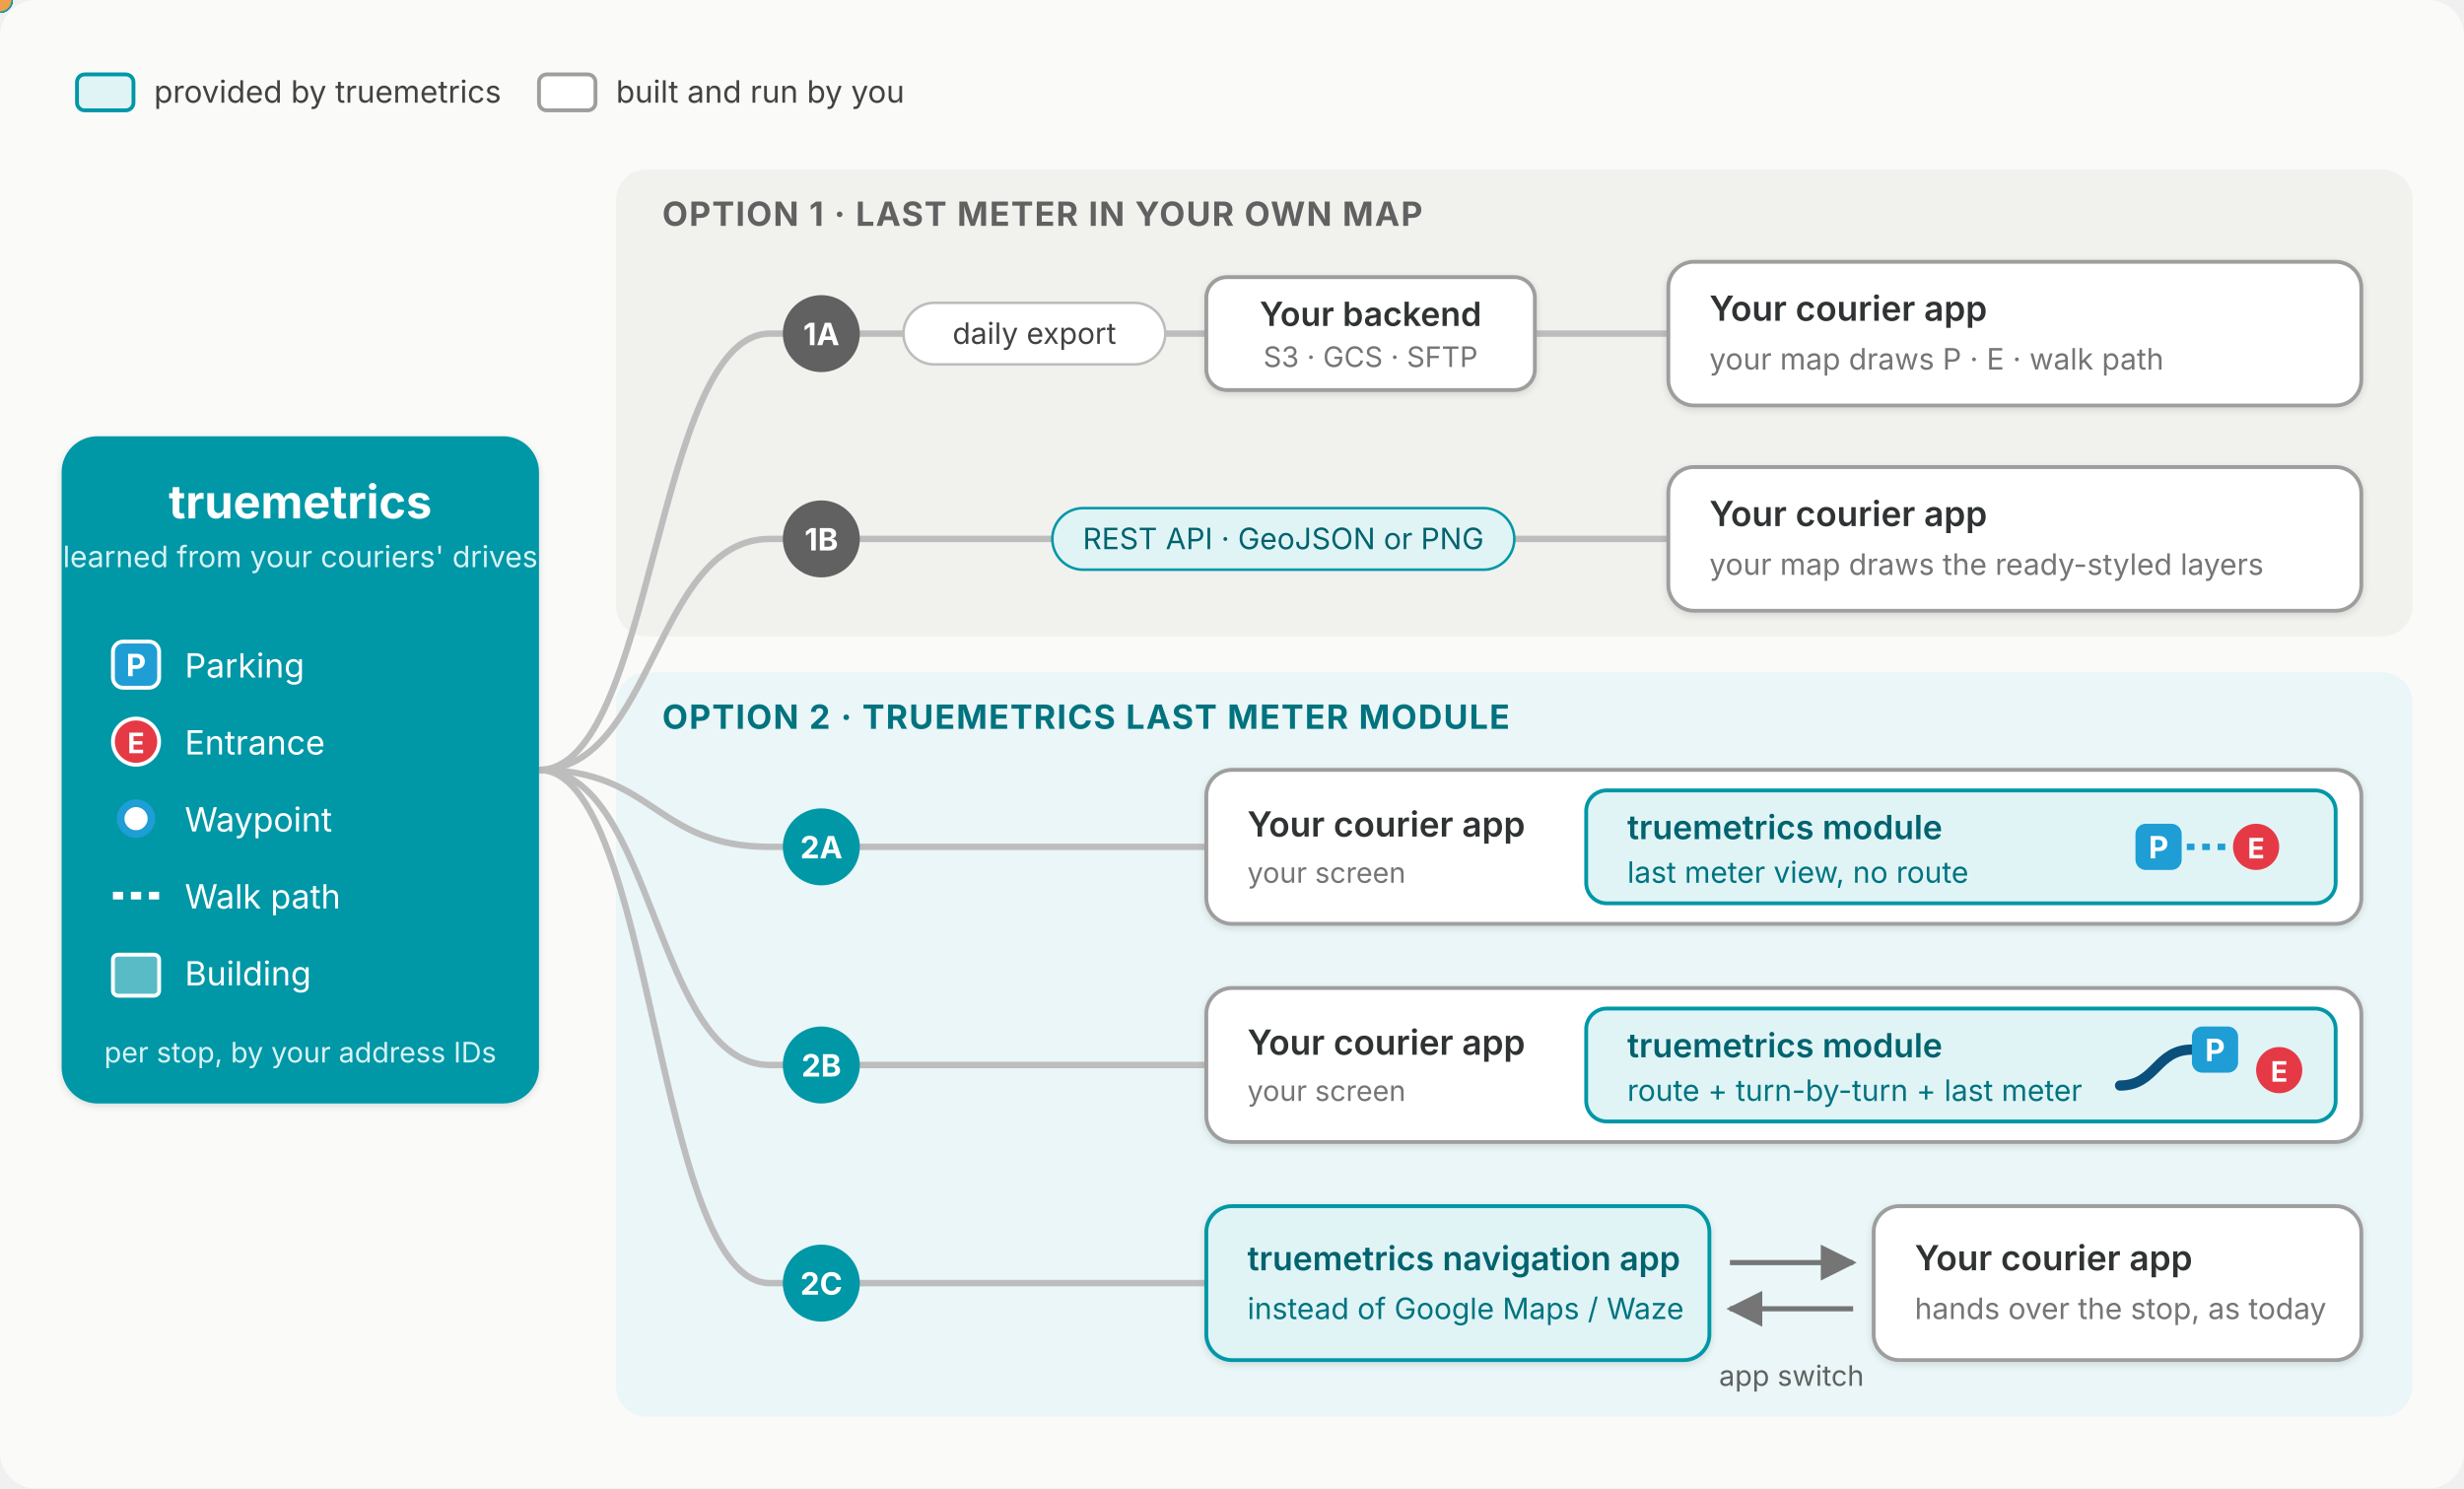
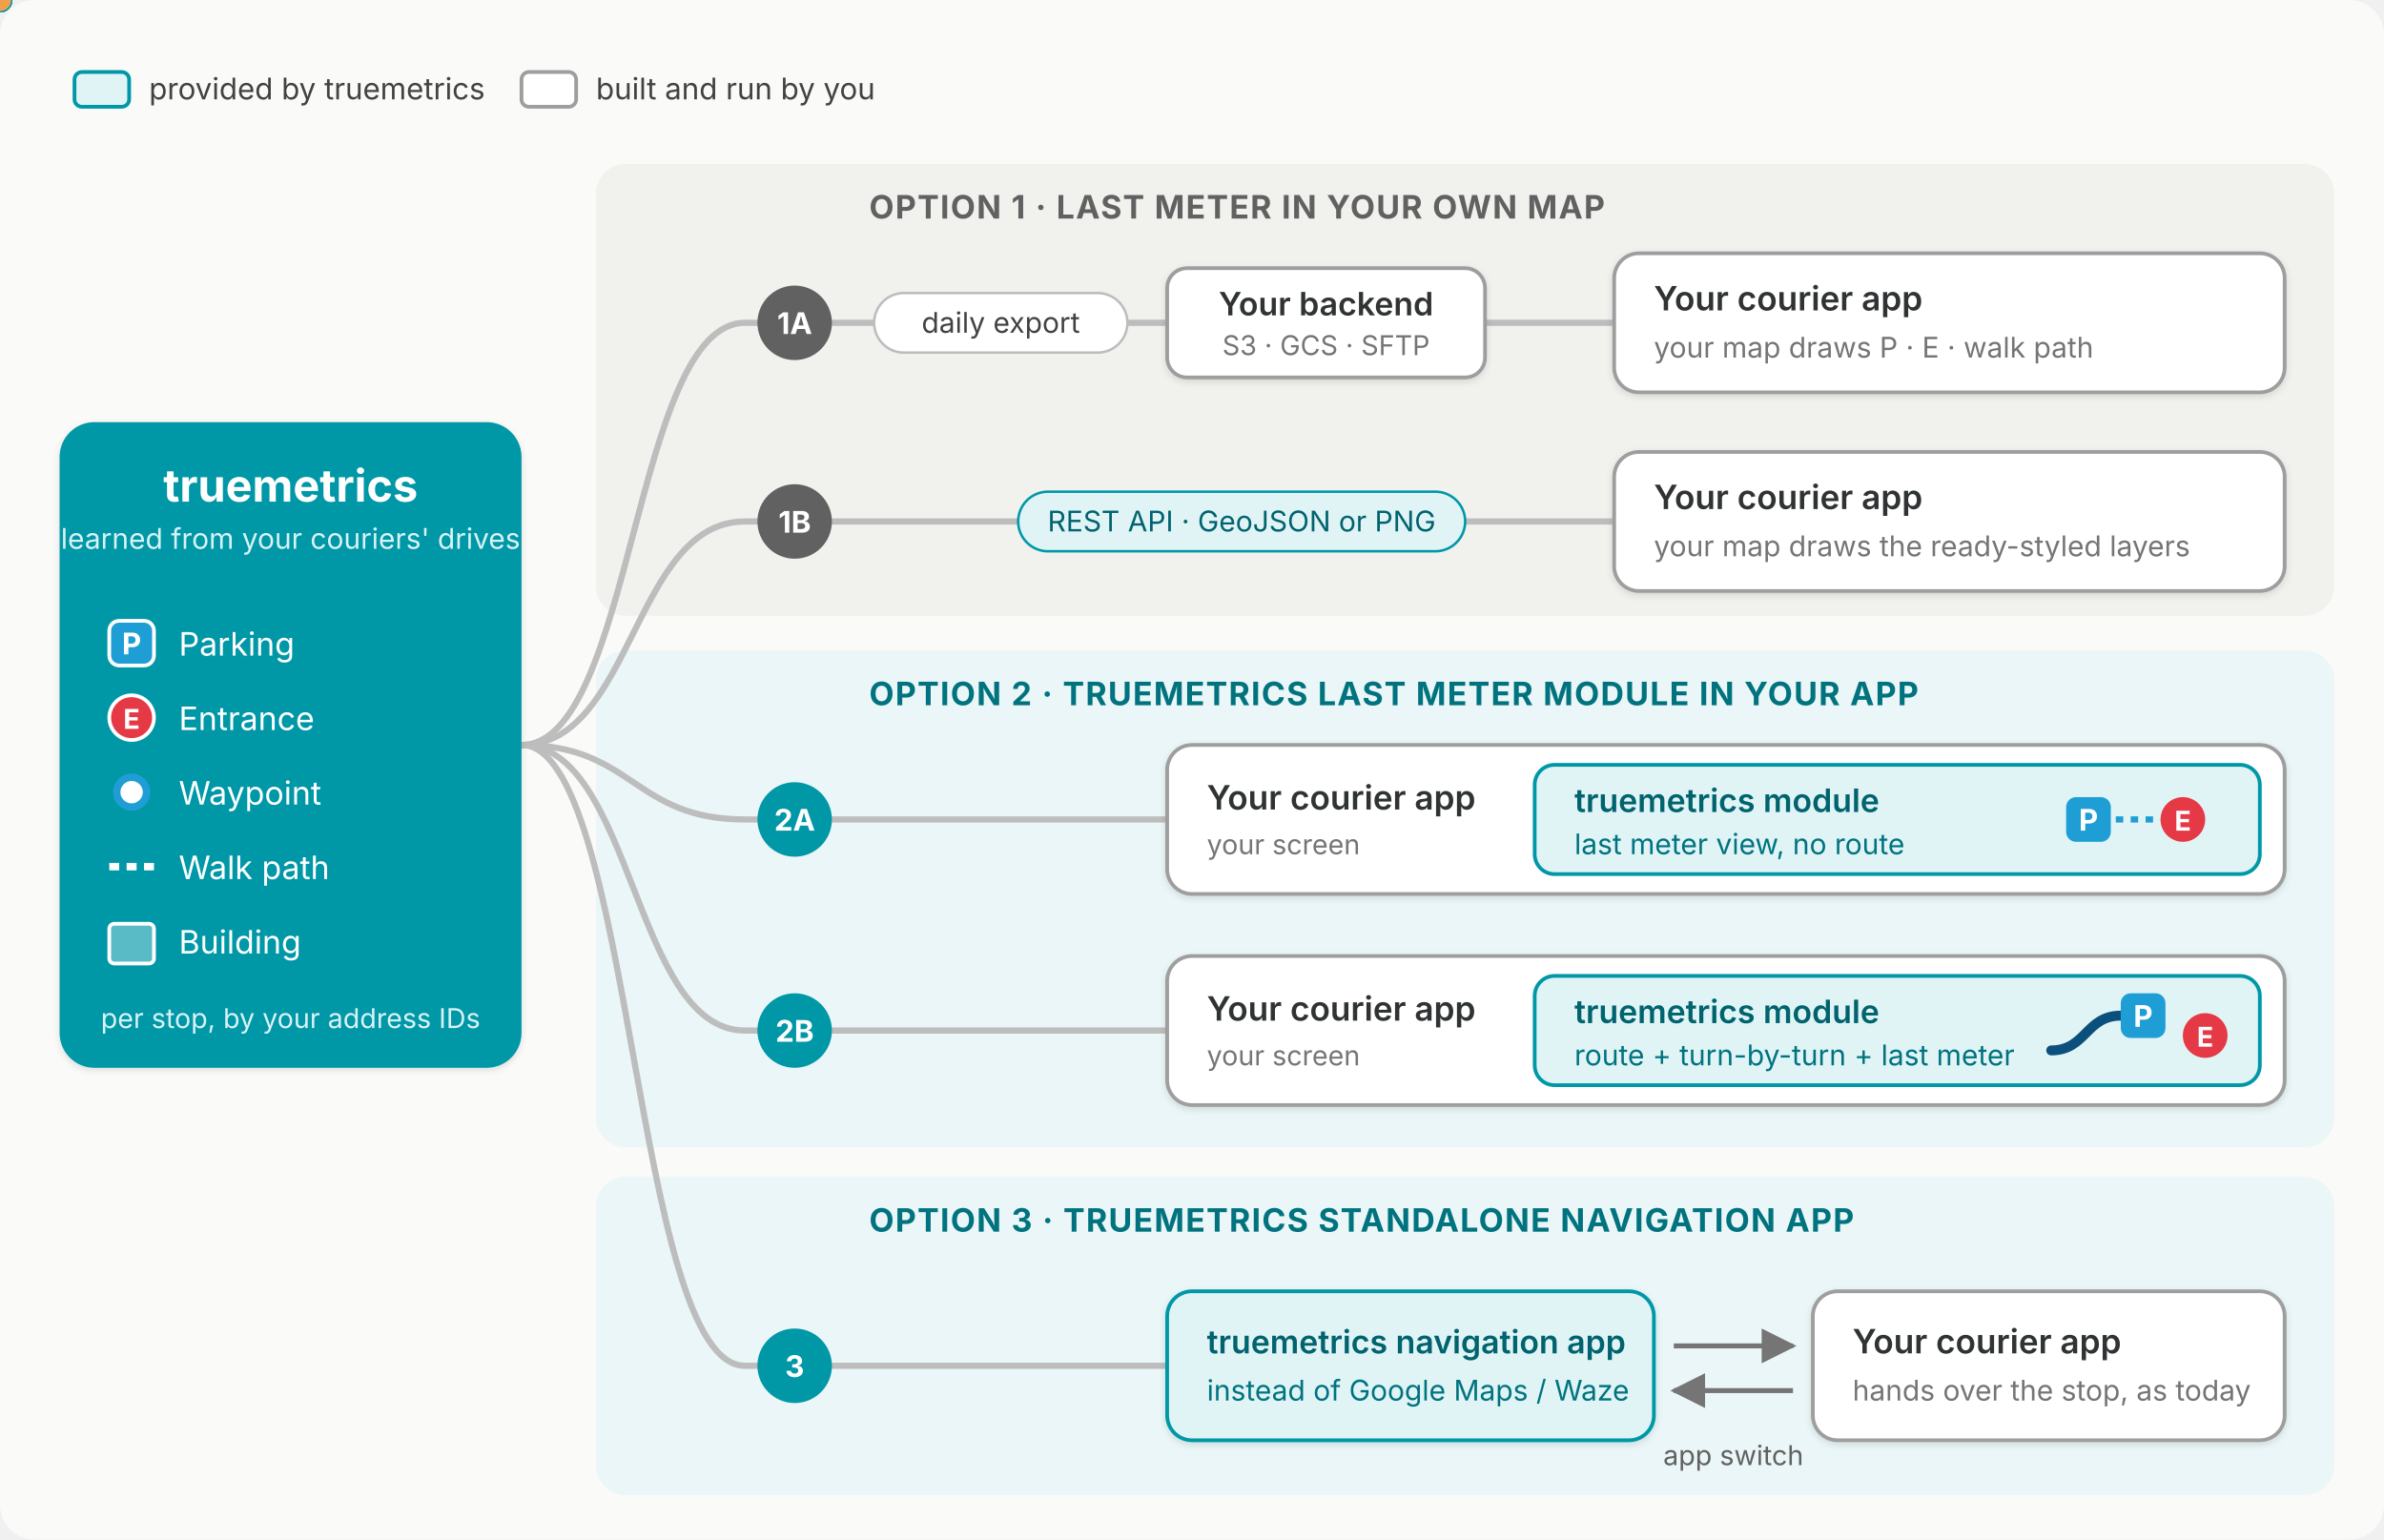
- <svg xmlns="http://www.w3.org/2000/svg" viewBox="0 0 960 580" width="960" height="580" font-family="Inter, -apple-system, 'Segoe UI', Roboto, Helvetica, Arial, sans-serif">
+ <svg xmlns="http://www.w3.org/2000/svg" viewBox="0 0 960 620" width="960" height="620" font-family="Inter, -apple-system, 'Segoe UI', Roboto, Helvetica, Arial, sans-serif">
  <defs>
    <marker id="arrow" viewBox="0 0 10 10" refX="9" refY="5" markerWidth="7" markerHeight="7" orient="auto-start-reverse">
      <path d="M0,0 L10,5 L0,10 Z" fill="#757575" />
    </marker>
    <filter id="shadow" x="-10%" y="-20%" width="120%" height="140%">
      <feDropShadow dx="0" dy="1" stdDeviation="1.5" flood-color="#000" flood-opacity="0.12" />
    </filter>
  </defs>
-   <rect width="960" height="580" rx="14" fill="#FAFAF8" />
+   <rect width="960" height="620" rx="14" fill="#FAFAF8" />
  <g font-size="12" fill="#424242" transform="translate(30,40)">
    <rect x="0" y="-11" width="22" height="14" rx="3" fill="#E0F4F6" stroke="#0097a7" stroke-width="1.5" />
    <text x="30" y="0">provided by truemetrics</text>
    <rect x="180" y="-11" width="22" height="14" rx="3" fill="#FFFFFF" stroke="#9E9E9E" stroke-width="1.5" />
    <text x="210" y="0">built and run by you</text>
  </g>
  <rect x="240" y="66" width="700" height="182" rx="12" fill="#F1F1EE" />
-   <text x="258" y="88" font-size="13" font-weight="700" fill="#616161" letter-spacing="0.5">OPTION 1 · LAST METER IN YOUR OWN MAP</text>
-   <rect x="240" y="262" width="700" height="290" rx="12" fill="#EAF6F7" />
-   <text x="258" y="284" font-size="13" font-weight="700" fill="#00737F" letter-spacing="0.5">OPTION 2 · TRUEMETRICS LAST METER MODULE</text>
+   <text x="350" y="88" font-size="13" font-weight="700" fill="#616161" letter-spacing="0.5">OPTION 1 · LAST METER IN YOUR OWN MAP</text>
+   <rect x="240" y="262" width="700" height="200" rx="12" fill="#EAF6F7" />
+   <text x="350" y="284" font-size="13" font-weight="700" fill="#00737F" letter-spacing="0.5">OPTION 2 · TRUEMETRICS LAST METER MODULE IN YOUR APP</text>
+   <rect x="240" y="474" width="700" height="128" rx="12" fill="#EAF6F7" />
+   <text x="350" y="496" font-size="13" font-weight="700" fill="#00737F" letter-spacing="0.5">OPTION 3 · TRUEMETRICS STANDALONE NAVIGATION APP</text>
  <g fill="none" stroke="#BDBDBD" stroke-width="2.5">
    <path id="c1a" d="M210,300 C255,300 255,130 300,130 H650" />
    <path id="c1b" d="M210,300 C255,300 255,210 300,210 H650" />
    <path id="c2a" d="M210,300 C255,300 255,330 300,330 H470" />
    <path id="c2b" d="M210,300 C255,300 255,415 300,415 H470" />
-     <path id="c2c" d="M210,300 C255,300 255,500 300,500 H470" />
+     <path id="c2c" d="M210,300 C255,300 255,550 300,550 H470" />
  </g>
  <g fill="#0097a7">
    <circle r="5">
      <animateMotion dur="3.2s" repeatCount="indefinite" begin="0s">
        <mpath href="#c1a" />
      </animateMotion>
    </circle>
    <circle r="5">
      <animateMotion dur="3.2s" repeatCount="indefinite" begin="1.6s">
        <mpath href="#c1a" />
      </animateMotion>
    </circle>
    <circle r="5">
      <animateMotion dur="2.4s" repeatCount="indefinite" begin="0.4s">
        <mpath href="#c1b" />
      </animateMotion>
    </circle>
    <circle r="5">
      <animateMotion dur="2.4s" repeatCount="indefinite" begin="1.6s">
        <mpath href="#c1b" />
      </animateMotion>
    </circle>
    <circle r="5">
      <animateMotion dur="1.8s" repeatCount="indefinite" begin="0.2s">
        <mpath href="#c2a" />
      </animateMotion>
    </circle>
    <circle r="5">
      <animateMotion dur="1.8s" repeatCount="indefinite" begin="0.8s">
        <mpath href="#c2b" />
      </animateMotion>
    </circle>
    <circle r="5">
      <animateMotion dur="1.8s" repeatCount="indefinite" begin="1.3s">
        <mpath href="#c2c" />
      </animateMotion>
    </circle>
  </g>
  <g filter="url(#shadow)">
    <rect x="24" y="170" width="186" height="260" rx="14" fill="#0097a7" />
  </g>
  <text x="117" y="202" text-anchor="middle" font-size="18" font-weight="700" fill="#FFFFFF">truemetrics</text>
  <text x="117" y="221" text-anchor="middle" font-size="11.5" fill="#D8F3F5">learned from your couriers' drives</text>
  <g font-size="13" fill="#FFFFFF" transform="translate(44,250)">
    <rect x="0" y="0" width="18" height="18" rx="4" fill="#1E9ED5" stroke="#FFFFFF" stroke-width="1.5" />
    <text x="9" y="13.5" text-anchor="middle" font-size="12" font-weight="700">P</text>
    <text x="28" y="14">Parking</text>
    <circle cx="9" cy="39" r="9" fill="#E63946" stroke="#FFFFFF" stroke-width="1.5" />
    <text x="9" y="43.5" text-anchor="middle" font-size="11" font-weight="700">E</text>
    <text x="28" y="44">Entrance</text>
    <circle cx="9" cy="69" r="6" fill="#FFFFFF" stroke="#1E9ED5" stroke-width="3" />
    <text x="28" y="74">Waypoint</text>
    <path d="M0,99 H18" stroke="#FFFFFF" stroke-width="3" stroke-dasharray="4 3" />
    <text x="28" y="104">Walk path</text>
    <rect x="0" y="122" width="18" height="16" rx="2" fill="#FFFFFF" fill-opacity="0.35" stroke="#FFFFFF" stroke-width="1.5" />
    <text x="28" y="134">Building</text>
  </g>
  <text x="117" y="414" text-anchor="middle" font-size="11" fill="#D8F3F5">per stop, by your address IDs</text>
  <g font-size="12" font-weight="700" text-anchor="middle">
    <circle cx="320" cy="130" r="15" fill="#616161" />
    <text x="320" y="134.5" fill="#FFFFFF">1A</text>
    <circle cx="320" cy="210" r="15" fill="#616161" />
    <text x="320" y="214.5" fill="#FFFFFF">1B</text>
    <circle cx="320" cy="330" r="15" fill="#0097a7" />
    <text x="320" y="334.5" fill="#FFFFFF">2A</text>
    <circle cx="320" cy="415" r="15" fill="#0097a7" />
    <text x="320" y="419.5" fill="#FFFFFF">2B</text>
-     <circle cx="320" cy="500" r="15" fill="#0097a7" />
-     <text x="320" y="504.5" fill="#FFFFFF">2C</text>
+     <circle cx="320" cy="550" r="15" fill="#0097a7" />
+     <text x="320" y="554.5" fill="#FFFFFF">3</text>
  </g>
  <g>
    <rect x="352" y="118" width="102" height="24" rx="12" fill="#FFFFFF" stroke="#BDBDBD" />
    <text x="403" y="134" text-anchor="middle" font-size="11.5" fill="#424242">daily export</text>
    <rect x="470" y="108" width="128" height="44" rx="8" fill="#FFFFFF" stroke="#9E9E9E" stroke-width="1.5" filter="url(#shadow)" />
    <text x="534" y="127" text-anchor="middle" font-size="13" font-weight="600" fill="#303334">Your backend</text>
    <text x="534" y="143" text-anchor="middle" font-size="11" fill="#757575">S3 · GCS · SFTP</text>
    <rect x="650" y="102" width="270" height="56" rx="10" fill="#FFFFFF" stroke="#9E9E9E" stroke-width="1.5" filter="url(#shadow)" />
    <text x="666" y="125" font-size="13.5" font-weight="600" fill="#303334">Your courier app</text>
    <text x="666" y="144" font-size="11.5" fill="#757575">your map draws P · E · walk path</text>
  </g>
  <g>
    <rect x="410" y="198" width="180" height="24" rx="12" fill="#E0F4F6" stroke="#0097a7" />
    <text x="500" y="214" text-anchor="middle" font-size="11.5" fill="#00636E">REST API · GeoJSON or PNG</text>
    <rect x="650" y="182" width="270" height="56" rx="10" fill="#FFFFFF" stroke="#9E9E9E" stroke-width="1.5" filter="url(#shadow)" />
    <text x="666" y="205" font-size="13.5" font-weight="600" fill="#303334">Your courier app</text>
    <text x="666" y="224" font-size="11.5" fill="#757575">your map draws the ready-styled layers</text>
  </g>
  <g>
    <rect x="470" y="300" width="450" height="60" rx="10" fill="#FFFFFF" stroke="#9E9E9E" stroke-width="1.5" filter="url(#shadow)" />
    <text x="486" y="326" font-size="13.5" font-weight="600" fill="#303334">Your courier app</text>
    <text x="486" y="344" font-size="11" fill="#757575">your screen</text>
    <rect x="618" y="308" width="292" height="44" rx="8" fill="#E0F4F6" stroke="#0097a7" stroke-width="1.5" />
    <text x="634" y="327" font-size="13" font-weight="600" fill="#00636E">truemetrics module</text>
    <text x="634" y="344" font-size="11.5" fill="#00737F">last meter view, no route</text>
    <g transform="translate(860,330)">
      <rect x="-28" y="-9" width="18" height="18" rx="4" fill="#1E9ED5" />
      <text x="-19" y="4.5" text-anchor="middle" font-size="12" font-weight="700" fill="#FFFFFF">P</text>
      <path d="M-8,0 H8" stroke="#1E9ED5" stroke-width="2.5" stroke-dasharray="3 3" />
      <circle cx="19" cy="0" r="9" fill="#E63946" />
      <text x="19" y="4.5" text-anchor="middle" font-size="11" font-weight="700" fill="#FFFFFF">E</text>
    </g>
  </g>
  <g>
    <rect x="470" y="385" width="450" height="60" rx="10" fill="#FFFFFF" stroke="#9E9E9E" stroke-width="1.5" filter="url(#shadow)" />
    <text x="486" y="411" font-size="13.5" font-weight="600" fill="#303334">Your courier app</text>
    <text x="486" y="429" font-size="11" fill="#757575">your screen</text>
    <rect x="618" y="393" width="292" height="44" rx="8" fill="#E0F4F6" stroke="#0097a7" stroke-width="1.5" />
    <text x="634" y="412" font-size="13" font-weight="600" fill="#00636E">truemetrics module</text>
    <text x="634" y="429" font-size="11.5" fill="#00737F">route + turn-by-turn + last meter</text>
    <g transform="translate(860,415)">
      <path d="M-34,8 C-20,8 -20,-6 -6,-6" fill="none" stroke="#0B4F7C" stroke-width="4" stroke-linecap="round" />
      <rect x="-6" y="-15" width="18" height="18" rx="4" fill="#1E9ED5" />
      <text x="3" y="-1.5" text-anchor="middle" font-size="12" font-weight="700" fill="#FFFFFF">P</text>
      <circle cx="28" cy="2" r="9" fill="#E63946" />
      <text x="28" y="6.5" text-anchor="middle" font-size="11" font-weight="700" fill="#FFFFFF">E</text>
    </g>
  </g>
  <g>
-     <rect x="470" y="470" width="196" height="60" rx="10" fill="#E0F4F6" stroke="#0097a7" stroke-width="1.5" filter="url(#shadow)" />
-     <text x="486" y="495" font-size="13" font-weight="600" fill="#00636E">truemetrics navigation app</text>
-     <text x="486" y="514" font-size="11.5" fill="#00737F">instead of Google Maps / Waze</text>
-     <path d="M674,492 H722" stroke="#757575" stroke-width="2" marker-end="url(#arrow)" />
-     <path d="M722,510 H674" stroke="#757575" stroke-width="2" marker-end="url(#arrow)" />
+     <rect x="470" y="520" width="196" height="60" rx="10" fill="#E0F4F6" stroke="#0097a7" stroke-width="1.5" filter="url(#shadow)" />
+     <text x="486" y="545" font-size="13" font-weight="600" fill="#00636E">truemetrics navigation app</text>
+     <text x="486" y="564" font-size="11.5" fill="#00737F">instead of Google Maps / Waze</text>
+     <path d="M674,542 H722" stroke="#757575" stroke-width="2" marker-end="url(#arrow)" />
+     <path d="M722,560 H674" stroke="#757575" stroke-width="2" marker-end="url(#arrow)" />
    <circle r="4.5" fill="#F0A04B">
      <animate attributeName="cx" values="680;716;716;680;680" keyTimes="0;0.35;0.5;0.85;1" dur="3s" repeatCount="indefinite" />
-       <animate attributeName="cy" values="492;492;510;510;492" keyTimes="0;0.35;0.5;0.85;1" dur="3s" repeatCount="indefinite" />
+       <animate attributeName="cy" values="542;542;560;560;542" keyTimes="0;0.35;0.5;0.85;1" dur="3s" repeatCount="indefinite" />
    </circle>
-     <text x="698" y="540" text-anchor="middle" font-size="11" fill="#616161">app switch</text>
-     <rect x="730" y="470" width="190" height="60" rx="10" fill="#FFFFFF" stroke="#9E9E9E" stroke-width="1.5" filter="url(#shadow)" />
-     <text x="746" y="495" font-size="13.5" font-weight="600" fill="#303334">Your courier app</text>
-     <text x="746" y="514" font-size="11.5" fill="#757575">hands over the stop, as today</text>
+     <text x="698" y="590" text-anchor="middle" font-size="11" fill="#616161">app switch</text>
+     <rect x="730" y="520" width="190" height="60" rx="10" fill="#FFFFFF" stroke="#9E9E9E" stroke-width="1.5" filter="url(#shadow)" />
+     <text x="746" y="545" font-size="13.5" font-weight="600" fill="#303334">Your courier app</text>
+     <text x="746" y="564" font-size="11.5" fill="#757575">hands over the stop, as today</text>
  </g>
</svg>
